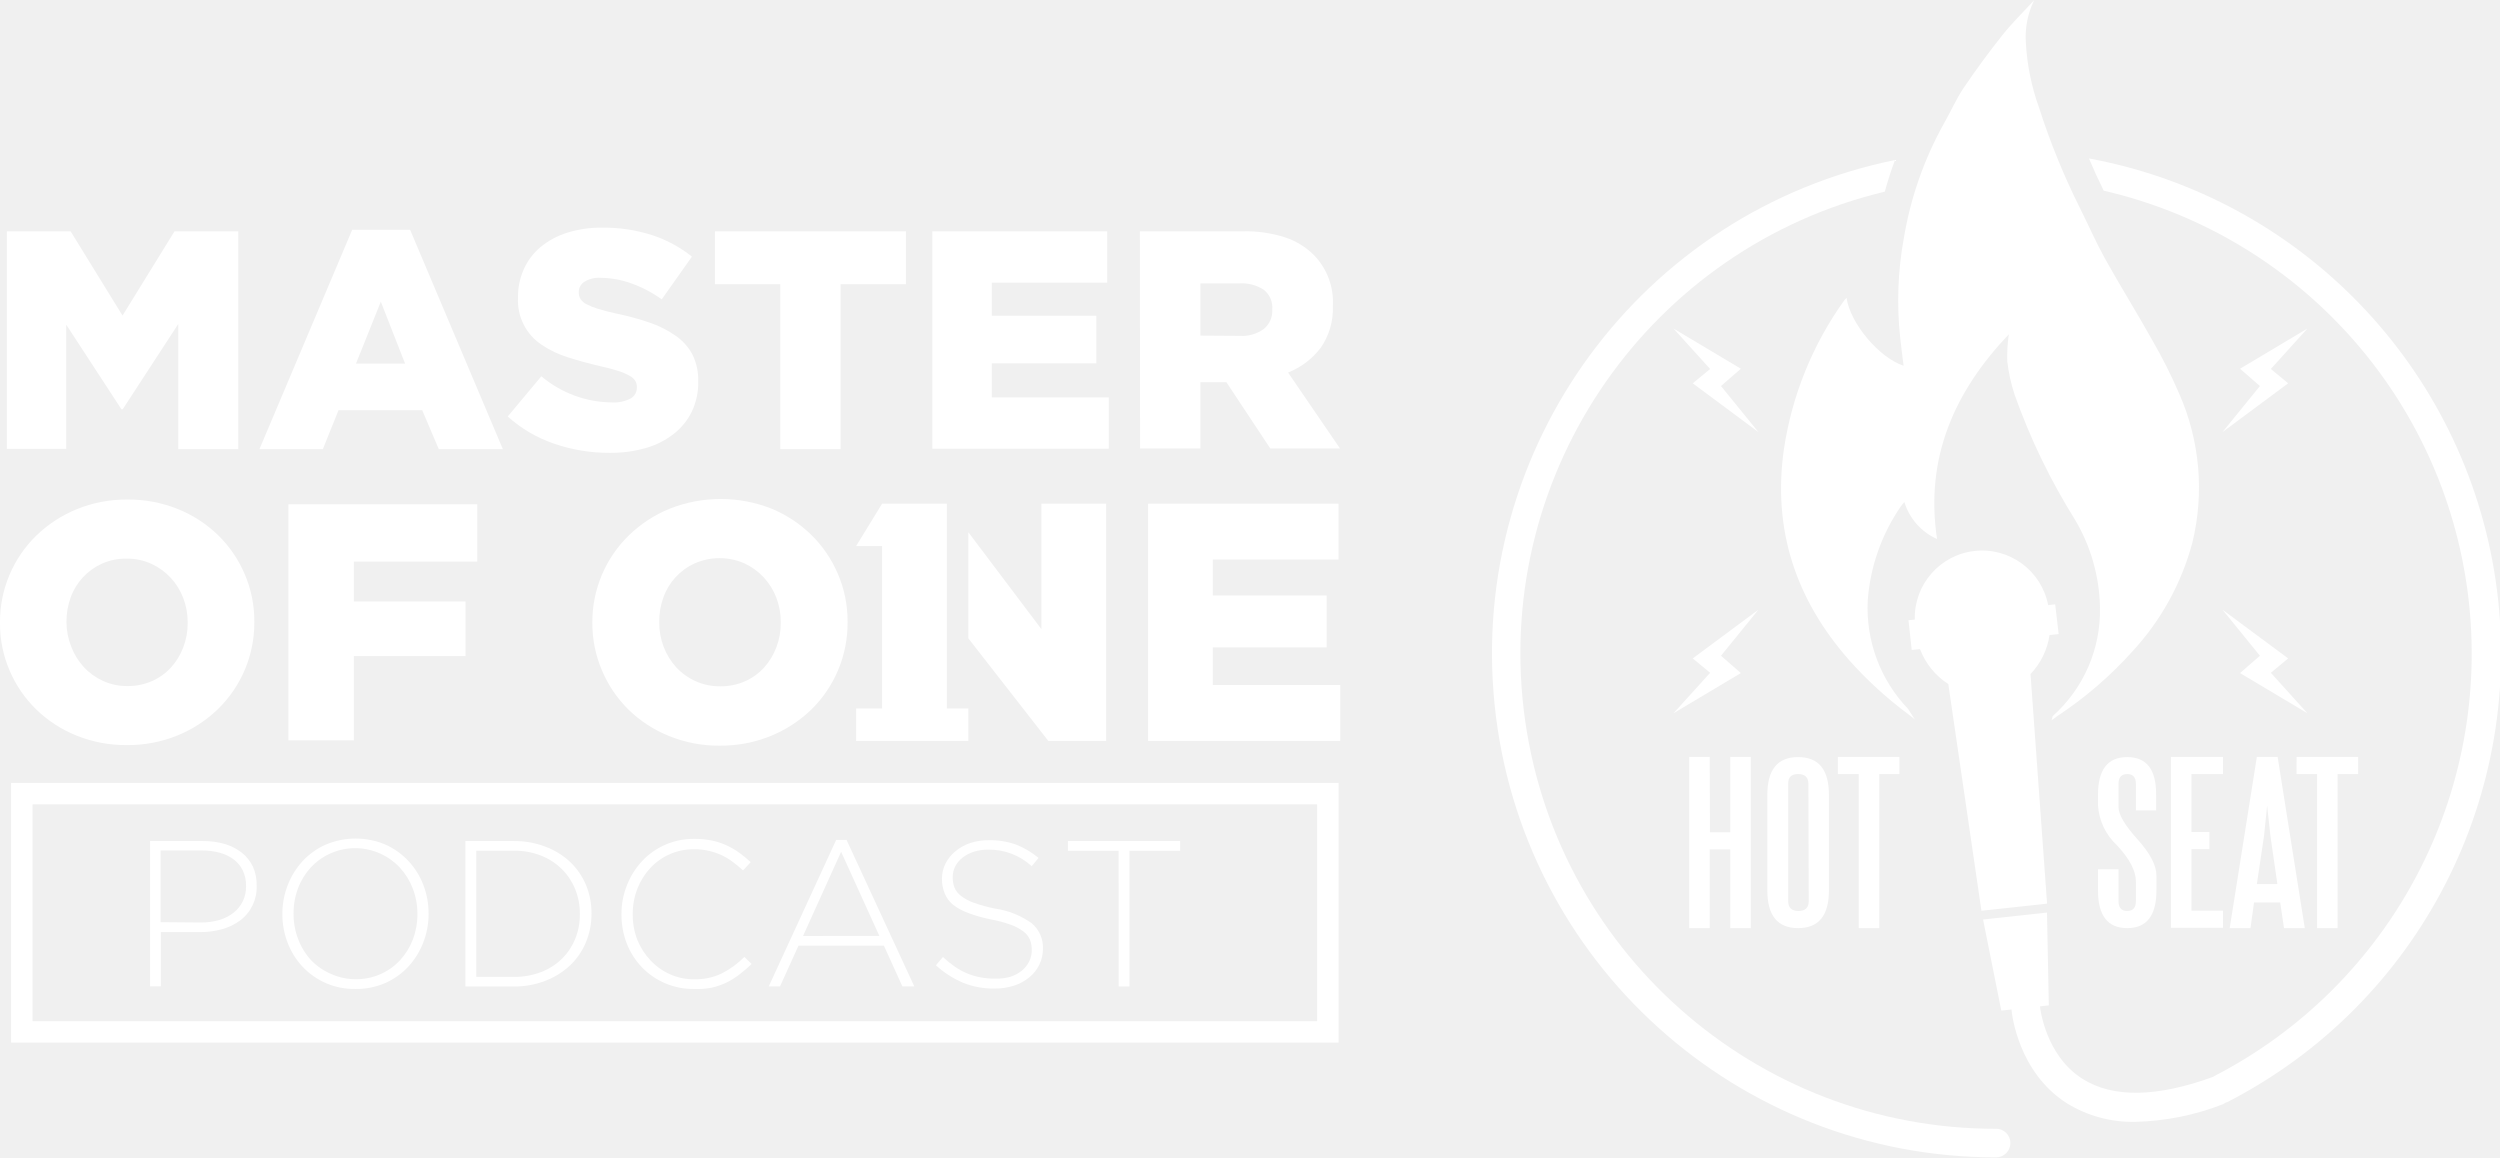
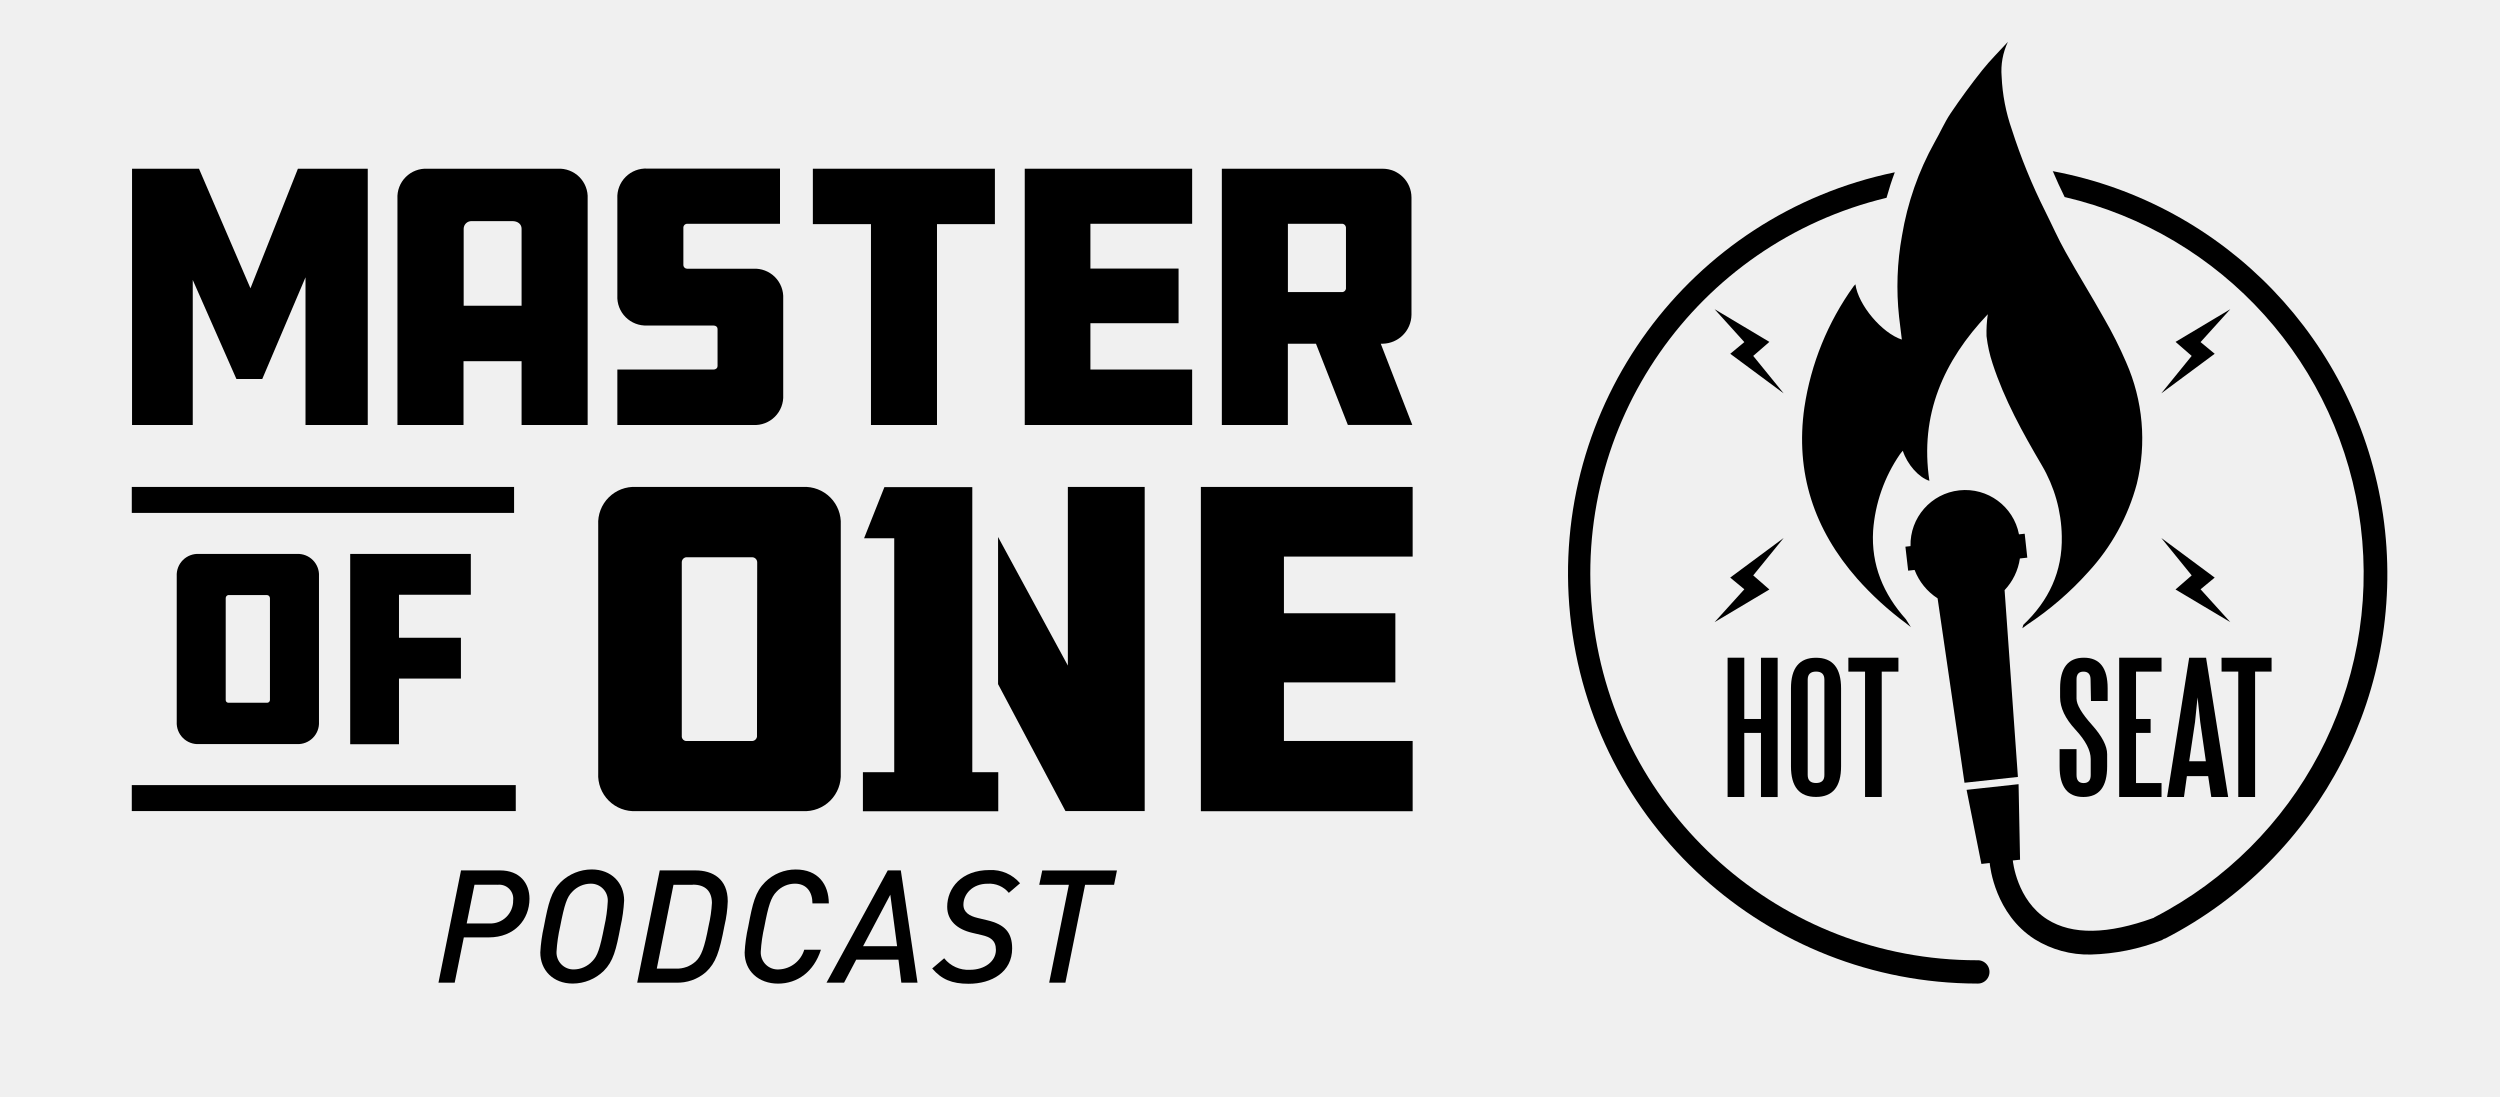
- <svg xmlns="http://www.w3.org/2000/svg" viewBox="0 0 301.98 139.81">
-   <defs>
-     <style>.cls-hotseat-1{fill:#fff;}</style>
-   </defs>
-   <g id="Layer_2" data-name="Layer 2">
-     <g id="Layer_1-2" data-name="Layer 1">
-       <path class="cls-hotseat-1" d="M230.92,78.51l1-.1a8.72,8.72,0,0,0,3.42,4.22l4,27.38,7.93-.86-2-27.73a8.69,8.69,0,0,0,2.3-4.71l1.1-.12L248.25,73l-.85.09a8.13,8.13,0,0,0-16.11,1.75l-.76.08Z" />
-       <path class="cls-hotseat-1" d="M206.55,100.53H209v-9.1h2.48v20.68H209V102.6h-2.48v9.51h-2.48V91.43h2.48Z" />
-       <path class="cls-hotseat-1" d="M220.92,107.56q0,4.55-3.72,4.55t-3.72-4.55V96q0-4.55,3.72-4.55T220.92,96Zm-2.48-12.87q0-1.19-1.24-1.19T216,94.69v14.16q0,1.19,1.24,1.19t1.24-1.19Z" />
-       <path class="cls-hotseat-1" d="M222,91.43h7.43V93.5H227v18.61h-2.48V93.5H222Z" />
-       <path class="cls-hotseat-1" d="M258,94.69q0-1.19-1.05-1.19t-1.05,1.19V97.5q0,1.34,2.29,3.88t2.29,4.37v1.81q0,4.55-3.53,4.55t-3.53-4.55V105h2.48v3.85q0,1.19,1.05,1.19t1.05-1.19v-2.38q0-1.91-2.29-4.37a7.19,7.19,0,0,1-2.29-4.81V96q0-4.55,3.53-4.55T260.44,96v1.89H258Z" />
-       <path class="cls-hotseat-1" d="M264.71,110h3.81v2.07h-6.29V91.43h6.29V93.5h-3.81v7h2.17v2.07h-2.17Z" />
-       <path class="cls-hotseat-1" d="M269.33,112.11l3.28-20.68h2.51l3.28,20.68h-2.51l-.46-3.1h-3.16l-.43,3.1Zm3.28-5.32h2.48l-.84-5.81-.4-3.67-.37,3.64Z" />
-       <path class="cls-hotseat-1" d="M277.41,91.43h7.43V93.5h-2.48v18.61h-2.48V93.5h-2.48Z" />
-       <polygon class="cls-hotseat-1" points="278.71 39.69 270.58 44.54 272.98 46.63 268.46 52.19 276.39 46.3 274.3 44.57 278.71 39.69" />
-       <polygon class="cls-hotseat-1" points="202.15 39.69 210.28 44.54 207.88 46.63 212.4 52.19 204.47 46.3 206.57 44.57 202.15 39.69" />
-       <polygon class="cls-hotseat-1" points="202.15 86.15 210.28 81.3 207.88 79.21 212.4 73.65 204.47 79.53 206.57 81.27 202.15 86.15" />
-       <polygon class="cls-hotseat-1" points="278.71 86.15 270.58 81.3 272.98 79.21 268.46 73.65 276.39 79.53 274.3 81.27 278.71 86.15" />
-       <path class="cls-hotseat-1" d="M252.33,19.14c.56,1.33,1.15,2.62,1.78,3.89A57.41,57.41,0,0,1,267.43,130l-.09.07h0c-6.82,2.49-12.13,2.57-15.8.24-4.52-2.87-5.11-8.62-5.13-8.75v0l1.07-.12-.22-11.21-7.72.84,2.2,11,1.23-.13c.05.56.81,7.57,6.68,11.32a15.17,15.17,0,0,0,8.33,2.25,31.18,31.18,0,0,0,10.54-2.13,1.66,1.66,0,0,0,.31-.19,1.62,1.62,0,0,0,.2-.06A60.86,60.86,0,0,0,252.33,19.14Z" />
-       <path class="cls-hotseat-1" d="M241.11,136.35a57.39,57.39,0,0,1-13.44-113.2q.55-2,1.23-3.82a60.85,60.85,0,0,0,12.21,120.47,1.73,1.73,0,1,0,0-3.46Z" />
-       <path class="cls-hotseat-1" d="M231.29,86.9l-.71-.57a47.17,47.17,0,0,1-7.26-6.64c-6.41-7.3-9.22-15.74-7.84-25.42a41.29,41.29,0,0,1,7.3-18,3.68,3.68,0,0,1,.27-.3c.43,3.09,3.94,7.24,6.89,8.21-.14-1.12-.29-2.24-.41-3.37a41.91,41.91,0,0,1,.43-12,42.86,42.86,0,0,1,4.84-13.87c.82-1.42,1.47-2.95,2.38-4.3q2.23-3.3,4.72-6.43c1.17-1.47,2.53-2.79,3.81-4.18a10.07,10.07,0,0,0-1,5.17A27.43,27.43,0,0,0,246.3,13a84.89,84.89,0,0,0,4.95,12.15c1,2,1.91,4.09,3,6.06,1.85,3.32,3.86,6.54,5.71,9.85a62,62,0,0,1,3.27,6.49,28.1,28.1,0,0,1,1.59,18,31.17,31.17,0,0,1-7.21,13.1,46.78,46.78,0,0,1-9.14,7.87c-.18.12-.35.26-.66.49l.14-.51a17.1,17.1,0,0,0,5.71-13.16,21.47,21.47,0,0,0-3-10.54,77,77,0,0,1-7.3-15.09,20.38,20.38,0,0,1-.9-4.07,18.69,18.69,0,0,1,.19-3.26c-6.56,6.9-10.15,14.92-8.67,24.73a7.19,7.19,0,0,1-3.95-4.47c-.16.2-.31.35-.42.52a23,23,0,0,0-4,11.33,17.63,17.63,0,0,0,4.87,13.14Z" />
-       <path class="cls-hotseat-1" d="M.83,27.94H8.53l6.27,10.18,6.28-10.18h7.7V54.25H21.53V39.14l-6.71,10.3h-.15L8,39.22v15H.83Z" />
-       <path class="cls-hotseat-1" d="M42.54,27.76h7l11.2,26.49H53L51,49.55H40.89L39,54.25H31.34Zm6.39,16.16L46,36.44l-3,7.48Z" />
-       <path class="cls-hotseat-1" d="M73.66,54.7a20.41,20.41,0,0,1-6.71-1.1,16.26,16.26,0,0,1-5.62-3.29l4.06-4.86a13.38,13.38,0,0,0,8.53,3.16,4.36,4.36,0,0,0,2.24-.47,1.48,1.48,0,0,0,.77-1.33v-.07a1.42,1.42,0,0,0-.19-.73,1.91,1.91,0,0,0-.69-.62,7.16,7.16,0,0,0-1.35-.58,22.53,22.53,0,0,0-2.2-.58q-2.1-.49-3.91-1.07a11.93,11.93,0,0,1-3.14-1.5A6.41,6.41,0,0,1,62.57,36V35.9a8.07,8.07,0,0,1,.7-3.38,7.47,7.47,0,0,1,2-2.66,9.57,9.57,0,0,1,3.21-1.74,13.57,13.57,0,0,1,4.25-.62,18.94,18.94,0,0,1,6,.89A15.23,15.23,0,0,1,83.58,31l-3.65,5.16a14.78,14.78,0,0,0-3.7-1.94,11.17,11.17,0,0,0-3.66-.66,3.3,3.3,0,0,0-2,.49,1.45,1.45,0,0,0-.66,1.2v.08a1.47,1.47,0,0,0,.21.79,1.89,1.89,0,0,0,.71.62,7.93,7.93,0,0,0,1.39.56q.88.28,2.24.58A32.19,32.19,0,0,1,78.56,39a12.2,12.2,0,0,1,3.1,1.59,6.4,6.4,0,0,1,2,2.27,6.93,6.93,0,0,1,.68,3.17v.08a8.11,8.11,0,0,1-.77,3.6,7.72,7.72,0,0,1-2.16,2.68A9.78,9.78,0,0,1,78,54.12,15.26,15.26,0,0,1,73.66,54.7Z" />
-       <path class="cls-hotseat-1" d="M94.25,34.33H86.36V27.94h23.07v6.39h-7.89V54.25H94.25Z" />
-       <path class="cls-hotseat-1" d="M112.62,27.94h21.12v6.2H119.8v4h12.63v5.75H119.8V48h14.13v6.2H112.62Z" />
-       <path class="cls-hotseat-1" d="M137.69,27.94h12.44a15.43,15.43,0,0,1,5.15.75,8.82,8.82,0,0,1,3.42,2.11A8.12,8.12,0,0,1,161,36.92V37a8.28,8.28,0,0,1-1.46,5,9.27,9.27,0,0,1-3.95,3l6.27,9.17h-8.42l-5.3-8H145v8h-7.29Zm12.1,12.63a4.4,4.4,0,0,0,2.89-.85,2.8,2.8,0,0,0,1-2.27v-.07A2.72,2.72,0,0,0,152.65,35a4.82,4.82,0,0,0-2.9-.77H145v6.31Z" />
-       <path class="cls-hotseat-1" d="M15.32,90a15.83,15.83,0,0,1-6.11-1.16,15.05,15.05,0,0,1-4.85-3.16A14.58,14.58,0,0,1,1.16,81,14.32,14.32,0,0,1,0,75.25v-.08A14.53,14.53,0,0,1,4.4,64.68,15.34,15.34,0,0,1,9.29,61.5a15.85,15.85,0,0,1,6.11-1.16,15.85,15.85,0,0,1,6.11,1.16,15.07,15.07,0,0,1,4.85,3.16,14.57,14.57,0,0,1,3.2,4.69,14.32,14.32,0,0,1,1.16,5.74v.08a14.54,14.54,0,0,1-4.4,10.49,15.36,15.36,0,0,1-4.89,3.18A15.83,15.83,0,0,1,15.32,90Zm.06-7.13a7.14,7.14,0,0,0,3-.61,6.86,6.86,0,0,0,2.29-1.65,7.69,7.69,0,0,0,1.47-2.42,8.12,8.12,0,0,0,.53-2.93v-.08a8.12,8.12,0,0,0-.53-2.93,7.54,7.54,0,0,0-1.51-2.45,7.46,7.46,0,0,0-2.33-1.69,7,7,0,0,0-3-.63,7,7,0,0,0-3,.61,7.12,7.12,0,0,0-3.76,4.07,8.44,8.44,0,0,0-.51,2.93v.08A8.12,8.12,0,0,0,8.6,78.1a7.71,7.71,0,0,0,1.49,2.44,7.18,7.18,0,0,0,2.31,1.69A6.93,6.93,0,0,0,15.38,82.87Z" />
-       <path class="cls-hotseat-1" d="M34.84,60.91H57.65v6.93H42.74v4.81H56.23v6.6H42.74V89.43H34.84Z" />
-       <path class="cls-hotseat-1" d="M86.94,90.07A15.93,15.93,0,0,1,80.8,88.9a15.11,15.11,0,0,1-4.87-3.17A14.64,14.64,0,0,1,72.72,81a14.4,14.4,0,0,1-1.17-5.77v-.08A14.6,14.6,0,0,1,76,64.63a15.43,15.43,0,0,1,4.91-3.19,16.74,16.74,0,0,1,12.28,0A15.14,15.14,0,0,1,98,64.61a14.66,14.66,0,0,1,3.21,4.71,14.4,14.4,0,0,1,1.17,5.77v.08A14.6,14.6,0,0,1,98,85.71a15.43,15.43,0,0,1-4.91,3.19A15.93,15.93,0,0,1,86.94,90.07ZM87,82.9a7.18,7.18,0,0,0,3-.61,6.89,6.89,0,0,0,2.3-1.66,7.7,7.7,0,0,0,1.48-2.44,8.16,8.16,0,0,0,.53-2.95v-.08a8.17,8.17,0,0,0-.53-2.95,7.58,7.58,0,0,0-1.52-2.46,7.48,7.48,0,0,0-2.34-1.7,7.46,7.46,0,0,0-6,0,7.14,7.14,0,0,0-3.78,4.09,8.45,8.45,0,0,0-.51,2.95v.08a8.16,8.16,0,0,0,.53,2.95,7.74,7.74,0,0,0,1.5,2.46A7.22,7.22,0,0,0,84,82.27,7,7,0,0,0,87,82.9Z" />
-       <path class="cls-hotseat-1" d="M138.68,60.84h23v6.75H146.5v4.34h13.75V78.2H146.5v4.54h15.39V89.5H138.68Z" />
-       <polygon class="cls-hotseat-1" points="114.37 60.84 106.55 60.84 103.41 65.96 106.55 65.96 106.55 85.58 103.41 85.58 103.41 89.5 116.97 89.5 116.97 85.58 114.37 85.58 114.37 60.84" />
-       <polygon class="cls-hotseat-1" points="125.79 60.84 125.79 75.99 116.97 64.29 116.97 77.11 126.63 89.5 133.61 89.5 133.61 60.84 125.79 60.84" />
-       <path class="cls-hotseat-1" d="M18.13,101.59H24.5a9.06,9.06,0,0,1,2.65.36A6.14,6.14,0,0,1,29.21,103a4.79,4.79,0,0,1,1.34,1.68A5.2,5.2,0,0,1,31,107v0a5,5,0,0,1-2,4.19,6.62,6.62,0,0,1-2.18,1.05,9.58,9.58,0,0,1-2.62.35H19.43v6.55H18.13Zm6.12,9.84a7.72,7.72,0,0,0,2.23-.3,5.11,5.11,0,0,0,1.72-.87,3.94,3.94,0,0,0,1.52-3.17V107a4.17,4.17,0,0,0-.39-1.85,3.62,3.62,0,0,0-1.09-1.33,5,5,0,0,0-1.68-.81,7.91,7.91,0,0,0-2.16-.28h-5v8.66Z" />
-       <path class="cls-hotseat-1" d="M42.92,119.46a8.54,8.54,0,0,1-6.4-2.72,8.79,8.79,0,0,1-1.78-2.87,9.48,9.48,0,0,1-.63-3.44v-.05a9.44,9.44,0,0,1,.64-3.45,9.15,9.15,0,0,1,1.79-2.9,8.51,8.51,0,0,1,2.79-2,9.25,9.25,0,0,1,7.25,0,8.61,8.61,0,0,1,2.78,2,8.82,8.82,0,0,1,1.78,2.87,9.53,9.53,0,0,1,.63,3.44,0,0,0,0,1,0,.05,9.43,9.43,0,0,1-.64,3.45,9.12,9.12,0,0,1-1.79,2.9,8.47,8.47,0,0,1-2.8,2A8.74,8.74,0,0,1,42.92,119.46Zm.05-1.18a7.19,7.19,0,0,0,5.36-2.3,7.7,7.7,0,0,0,1.54-2.5,8.44,8.44,0,0,0,.55-3.06v-.05a8.35,8.35,0,0,0-.57-3.07,7.87,7.87,0,0,0-1.56-2.51,7.37,7.37,0,0,0-2.37-1.69,7.33,7.33,0,0,0-8.37,1.67,7.72,7.72,0,0,0-1.54,2.5,8.44,8.44,0,0,0-.55,3.06v.05a8.34,8.34,0,0,0,.56,3.07A7.86,7.86,0,0,0,37.59,116,7.36,7.36,0,0,0,40,117.65,7.21,7.21,0,0,0,43,118.28Z" />
-       <path class="cls-hotseat-1" d="M56.22,101.59h5.85a10.4,10.4,0,0,1,3.78.67,8.92,8.92,0,0,1,3,1.84,8.21,8.21,0,0,1,1.92,2.77,8.74,8.74,0,0,1,.68,3.45v.05a8.84,8.84,0,0,1-.68,3.46,8.17,8.17,0,0,1-1.92,2.79,9.09,9.09,0,0,1-3,1.86,10.22,10.22,0,0,1-3.78.68H56.22ZM62.07,118a8.86,8.86,0,0,0,3.31-.59,7.44,7.44,0,0,0,2.51-1.61,7.21,7.21,0,0,0,1.59-2.39,7.69,7.69,0,0,0,.56-3v-.05a7.71,7.71,0,0,0-.56-2.95A7.31,7.31,0,0,0,67.89,105a7.48,7.48,0,0,0-2.51-1.64,8.68,8.68,0,0,0-3.31-.6H57.53V118Z" />
-       <path class="cls-hotseat-1" d="M83.8,119.46a8.57,8.57,0,0,1-6.26-2.62A8.71,8.71,0,0,1,75.72,114a9.56,9.56,0,0,1-.65-3.54v-.05a9.31,9.31,0,0,1,.67-3.51,9.21,9.21,0,0,1,1.83-2.9,8.49,8.49,0,0,1,6.29-2.67,10.38,10.38,0,0,1,2.13.2,8.29,8.29,0,0,1,1.77.58,9.34,9.34,0,0,1,1.53.89,14.66,14.66,0,0,1,1.39,1.14l-.93,1a13.93,13.93,0,0,0-1.2-1,7.6,7.6,0,0,0-1.34-.82,8,8,0,0,0-1.56-.54,7.83,7.83,0,0,0-1.82-.2,7.12,7.12,0,0,0-5.28,2.27,7.89,7.89,0,0,0-1.56,2.5,8.31,8.31,0,0,0-.56,3.09v.05a8.27,8.27,0,0,0,.58,3.1A8,8,0,0,0,78.57,116a7.25,7.25,0,0,0,2.35,1.68,7,7,0,0,0,2.94.61,7.32,7.32,0,0,0,3.31-.7,10.62,10.62,0,0,0,2.74-2l.88.85a16.36,16.36,0,0,1-1.44,1.24,8.93,8.93,0,0,1-1.58,1,8.8,8.8,0,0,1-1.82.63A9.48,9.48,0,0,1,83.8,119.46Z" />
-       <path class="cls-hotseat-1" d="M101,101.46h1.26l8.18,17.69H109l-2.23-4.92H96.45l-2.23,4.92H92.86Zm5.22,11.59-4.62-10.16L97,113.06Z" />
-       <path class="cls-hotseat-1" d="M120.13,119.41a9.85,9.85,0,0,1-3.8-.7,11.71,11.71,0,0,1-3.28-2.11l.85-1a12.53,12.53,0,0,0,1.44,1.17,8,8,0,0,0,3.05,1.28,9.31,9.31,0,0,0,1.81.16A5.92,5.92,0,0,0,122,118a4.27,4.27,0,0,0,1.4-.73,3.36,3.36,0,0,0,.9-1.1,3,3,0,0,0,.33-1.39v0a3.44,3.44,0,0,0-.21-1.25,2.41,2.41,0,0,0-.78-1,5.67,5.67,0,0,0-1.52-.82,15.77,15.77,0,0,0-2.46-.66,17.05,17.05,0,0,1-2.71-.77,6.68,6.68,0,0,1-1.84-1,3.52,3.52,0,0,1-1-1.37,4.58,4.58,0,0,1-.33-1.78v0a4,4,0,0,1,.43-1.82,4.63,4.63,0,0,1,1.18-1.47,5.55,5.55,0,0,1,1.78-1,6.94,6.94,0,0,1,2.26-.35,9.32,9.32,0,0,1,3.3.53,9.91,9.91,0,0,1,2.72,1.61l-.83,1a7.54,7.54,0,0,0-5.24-2,5.57,5.57,0,0,0-1.77.26,4.35,4.35,0,0,0-1.36.72,3.17,3.17,0,0,0-.87,1.05,2.83,2.83,0,0,0-.3,1.28v0a3.54,3.54,0,0,0,.21,1.27,2.47,2.47,0,0,0,.78,1,5.53,5.53,0,0,0,1.57.84,17.93,17.93,0,0,0,2.56.7,10.11,10.11,0,0,1,4.42,1.77,3.82,3.82,0,0,1,1.36,3.07v0a4.34,4.34,0,0,1-.44,1.94,4.55,4.55,0,0,1-1.2,1.52,5.65,5.65,0,0,1-1.83,1A7.48,7.48,0,0,1,120.13,119.41Z" />
-       <path class="cls-hotseat-1" d="M135.12,102.77H129v-1.18h13.55v1.18h-6.12v16.39h-1.3Z" />
-       <path class="cls-hotseat-1" d="M159.1,97.16v26.19H3.93V97.16H159.1m2.59-2.59H1.34v31.37H161.69V94.58Z" />
-     </g>
-   </g>
+ <svg xmlns="http://www.w3.org/2000/svg" id="Layer_1" data-name="Layer 1" viewBox="0 0 490 215">
+   <path d="M37.78,54.87V83.3H25.88V33.07H39L49.09,56.51l9.3-23.44H72.08V83.3H59.88V54.35L51.4,74.29H46.34Z" />
+   <path d="M115.18,83.3H102.23V70.8H90.85V83.3H77.9V38.95a5.58,5.58,0,0,1,5.88-5.88H109.3a5.58,5.58,0,0,1,5.88,5.88ZM102.23,59.93V44.83c0-.89-.74-1.49-1.79-1.49h-8a1.51,1.51,0,0,0-1.56,1.49v15.1Z" />
+   <path d="M121,72.43h18.82c.52,0,.82-.3.82-.67V64.47c0-.37-.3-.67-.82-.67H126.87A5.59,5.59,0,0,1,121,57.92v-19a5.59,5.59,0,0,1,5.88-5.88h26V43.86H134.68a.76.76,0,0,0-.74.82V52a.74.74,0,0,0,.74.67h12.95a5.58,5.58,0,0,1,5.88,5.88V77.42a5.58,5.58,0,0,1-5.88,5.88H121Z" />
+   <path d="M195,33.07V43.93H183.65V83.3H170.71V43.93H159.32V33.07Z" />
+   <path d="M200.85,33.07h32.81V43.86H213.72v8.78H231V63.35H213.72v9.08h19.94V83.3H200.85Z" />
+   <path d="M271,33.07a5.65,5.65,0,0,1,5.65,5.65v23A5.75,5.75,0,0,1,271,67.37h-.37l6.18,15.92H264.18l-6.25-15.92h-5.51V83.3H239.48V33.07ZM263.81,44.6a.8.8,0,0,0-.67-.74H252.43V57.25h10.71a.79.79,0,0,0,.67-.67Z" />
+   <path d="M95.79,183.73H90.91l-1.79,8.87H85.94l4.42-22H98c3.89,0,5.78,2.5,5.78,5.56C103.76,180.21,100.89,183.73,95.79,183.73Zm1.73-10.32H93L91.47,181h4.45a4.46,4.46,0,0,0,4.66-4.54A2.74,2.74,0,0,0,97.52,173.42Z" />
+   <path d="M121.62,181.6c-.86,4.6-1.42,6.83-3.3,8.71a8.74,8.74,0,0,1-6.06,2.47c-3.86,0-6.36-2.63-6.36-6.09a30.05,30.05,0,0,1,.71-5.1c.87-4.6,1.42-6.83,3.31-8.71a8.74,8.74,0,0,1,6.05-2.47c3.86,0,6.36,2.63,6.36,6.09A30.06,30.06,0,0,1,121.62,181.6Zm-5.84-8.4a5,5,0,0,0-3.64,1.61c-1,1-1.51,2.44-2.35,6.8a29.43,29.43,0,0,0-.71,4.88,3.32,3.32,0,0,0,3.37,3.52,5,5,0,0,0,3.64-1.61c1-1,1.51-2.44,2.35-6.8a28.46,28.46,0,0,0,.68-4.88A3.29,3.29,0,0,0,115.78,173.2Z" />
+   <path d="M142,181.42c-1,5.28-1.7,7.29-3.64,9.11a8.44,8.44,0,0,1-5.9,2.07h-7.57l4.42-22h7c3.34,0,6.33,1.61,6.33,6.05A24.19,24.19,0,0,1,142,181.42Zm-6.24-8H132l-3.27,16.43h3.77a5.44,5.44,0,0,0,3.83-1.39c1.11-1,1.76-2.72,2.56-7a25.73,25.73,0,0,0,.65-4.51C139.5,174.68,138.27,173.39,135.8,173.39Z" />
+   <path d="M159.24,177.06c0-2.25-1.17-3.86-3.43-3.86a4.91,4.91,0,0,0-3.61,1.58c-1.08,1.08-1.61,2.75-2.38,6.83a29.35,29.35,0,0,0-.71,4.91,3.33,3.33,0,0,0,3.52,3.49,5.4,5.4,0,0,0,5-3.86h3.27c-1.39,4.32-4.6,6.64-8.4,6.64s-6.55-2.47-6.55-6.09a29.73,29.73,0,0,1,.71-5.1c.86-4.6,1.39-6.8,3.3-8.71a8.49,8.49,0,0,1,6-2.47c4.36,0,6.46,2.87,6.49,6.64Z" />
+   <path d="M176.66,192.6l-.56-4.51h-8.28l-2.38,4.51H162l12-22h2.56l3.27,22Zm-2.16-17.24-5.34,10.1h6.67Z" />
+   <path d="M197.73,175a4.93,4.93,0,0,0-4.17-1.79c-3,0-4.73,2.07-4.73,4.11,0,1.54,1.24,2.22,2.75,2.59l1.92.46c3.49.83,4.88,2.44,4.88,5.53,0,4.63-4,6.92-8.53,6.92-3.27,0-5.31-.86-7.14-3l2.35-2a6,6,0,0,0,5.07,2.26c2.84,0,5.07-1.64,5.07-3.89,0-1.92-1.14-2.53-2.72-2.9l-1.95-.46c-2.9-.68-4.88-2.38-4.88-5.1,0-3.64,2.78-7.2,8.28-7.2a7.37,7.37,0,0,1,6,2.59Z" />
+   <path d="M218.36,173.42h-5.68l-3.86,19.18h-3.18l3.86-19.18h-5.81l.59-2.81h14.64Z" />
+   <path d="M58.16,108.57a4.14,4.14,0,0,1,4.36,4.36v28.55a4.14,4.14,0,0,1-4.36,4.36H39a4.14,4.14,0,0,1-4.36-4.36V112.93A4.14,4.14,0,0,1,39,108.57Zm-5.25,8.67a.61.61,0,0,0-.61-.61H44.74a.61.61,0,0,0-.5.61v20a.53.53,0,0,0,.5.5H52.3a.56.56,0,0,0,.61-.5Z" />
+   <path d="M68.64,108.57H92.28v8H78.2V125H90.34v8H78.2v12.87H68.64Z" />
+   <path d="M235.37,95.44h41.51v13.65H251.65v11.11h21.84v13.55H251.65v11.48h25.23V159H235.37Z" />
+   <path d="M157.35,95.44a7.06,7.06,0,0,1,7.44,7.44v48.66a7.06,7.06,0,0,1-7.44,7.44H124.69a7.06,7.06,0,0,1-7.44-7.44V102.88a7.06,7.06,0,0,1,7.44-7.44Zm-8.94,14.78a1,1,0,0,0-1-1H134.48a1,1,0,0,0-.85,1v34.17a.91.91,0,0,0,.85.85h12.89a1,1,0,0,0,1-.85Z" />
+   <polygon points="190.57 95.48 173.34 95.48 169.36 105.5 175.27 105.5 175.27 151.35 169.13 151.35 169.13 159.01 195.66 159.01 195.66 151.35 190.57 151.35 190.57 95.48" />
+   <polygon points="209.3 95.44 209.3 130.45 195.62 105.25 195.62 134.09 208.83 158.97 224.36 158.97 224.36 95.44 209.3 95.44" />
+   <rect x="25.83" y="95.44" width="74.93" height="5.09" />
+   <rect x="25.83" y="153.88" width="75.26" height="5.09" />
+   <path d="M374,111.85l1.26-.14a11.51,11.51,0,0,0,4.51,5.57l5.27,36.14,10.47-1.14-2.61-36.61a11.47,11.47,0,0,0,3-6.21l1.45-.16-.51-4.69-1.12.12a10.73,10.73,0,0,0-21.26,2.31l-1,.11Z" />
+   <path d="M341.88,140.92h3.27v-12h3.27v27.3h-3.27V143.65h-3.27v12.56h-3.27v-27.3h3.27Z" />
+   <path d="M360.85,150.2q0,6-4.91,6t-4.91-6V134.92q0-6,4.91-6t4.91,6Zm-3.27-17q0-1.57-1.63-1.57t-1.64,1.57v18.7q0,1.57,1.64,1.57t1.63-1.57Z" />
+   <path d="M362.28,128.91h9.81v2.73h-3.27v24.57h-3.27V131.64h-3.27Z" />
+   <path d="M409.75,133.21q0-1.57-1.39-1.57T407,133.21v3.72q0,1.77,3,5.12t3,5.77v2.39q0,6-4.66,6t-4.66-6v-3.38H407v5.08q0,1.57,1.39,1.57t1.39-1.57v-3.14q0-2.53-3-5.77t-3-6.35v-1.74q0-6,4.66-6t4.66,6v2.49h-3.27Z" />
+   <path d="M418.66,153.48h5v2.73h-8.3v-27.3h8.3v2.73h-5v9.28h2.86v2.73h-2.86Z" />
+   <path d="M424.75,156.21l4.33-27.3h3.31l4.33,27.3h-3.31l-.61-4.09h-4.17l-.57,4.09Zm4.33-7h3.27l-1.1-7.68-.53-4.85-.49,4.81Z" />
+   <path d="M435.42,128.91h9.81v2.73H442v24.57H438.7V131.64h-3.27Z" />
+   <polygon points="437.14 60.6 426.41 67.01 429.57 69.76 423.61 77.1 434.08 69.34 431.31 67.05 437.14 60.6" />
+   <polygon points="336.06 60.6 346.8 67.01 343.63 69.76 349.6 77.1 339.13 69.34 341.89 67.05 336.06 60.6" />
+   <polygon points="336.06 121.94 346.8 115.54 343.63 112.78 349.6 105.44 339.12 113.21 341.89 115.5 336.06 121.94" />
+   <polygon points="437.14 121.94 426.4 115.54 429.57 112.78 423.61 105.44 434.08 113.21 431.31 115.5 437.14 121.94" />
+   <path d="M402.32,33.48c.74,1.75,1.52,3.46,2.35,5.14A75.8,75.8,0,0,1,422.25,179.8s-.07.06-.11.09h0c-9,3.28-16,3.39-20.86.32-6-3.78-6.75-11.38-6.77-11.56,0,0,0,0,0,0l1.42-.15-.29-14.8-10.19,1.11,2.9,14.52,1.63-.18c.07.74,1.07,10,8.82,14.94a20,20,0,0,0,11,3,41.17,41.17,0,0,0,13.92-2.82,2.19,2.19,0,0,0,.41-.25,2.13,2.13,0,0,0,.27-.08,80.35,80.35,0,0,0-22-150.38Z" />
+   <path d="M387.5,188.21A75.77,75.77,0,0,1,369.76,38.77q.72-2.61,1.62-5A80.34,80.34,0,0,0,387.5,192.78a2.29,2.29,0,1,0,0-4.57Z" />
+   <path d="M374.54,122.93c-.48-.38-.7-.57-.94-.75a62.27,62.27,0,0,1-9.59-8.76c-8.46-9.64-12.17-20.78-10.35-33.56a54.52,54.52,0,0,1,9.64-23.74,4.86,4.86,0,0,1,.36-.4c.56,4.08,5.2,9.56,9.1,10.84-.18-1.48-.38-3-.54-4.45a55.33,55.33,0,0,1,.57-15.91,56.58,56.58,0,0,1,6.39-18.31c1.08-1.87,1.94-3.89,3.14-5.68q2.94-4.36,6.23-8.49c1.55-1.94,3.34-3.69,5-5.52A13.3,13.3,0,0,0,392.32,15a36.22,36.22,0,0,0,2,10.39,112.07,112.07,0,0,0,6.53,16c1.34,2.66,2.53,5.4,4,8,2.44,4.38,5.1,8.63,7.54,13A81.9,81.9,0,0,1,416.72,71a37.1,37.1,0,0,1,2.1,23.81,41.16,41.16,0,0,1-9.51,17.29,61.75,61.75,0,0,1-12.06,10.39c-.24.16-.46.34-.87.65l.19-.67c5-4.72,7.7-10.46,7.54-17.38a28.34,28.34,0,0,0-3.92-13.91c-3.75-6.38-7.34-12.85-9.64-19.92a26.91,26.91,0,0,1-1.19-5.37,24.67,24.67,0,0,1,.25-4.3c-8.66,9.11-13.39,19.69-11.45,32.65-2.06-.64-4.34-3.19-5.21-5.9-.21.26-.4.46-.56.69a30.34,30.34,0,0,0-5.26,15c-.4,6.7,2,12.39,6.43,17.35Z" />
</svg>
